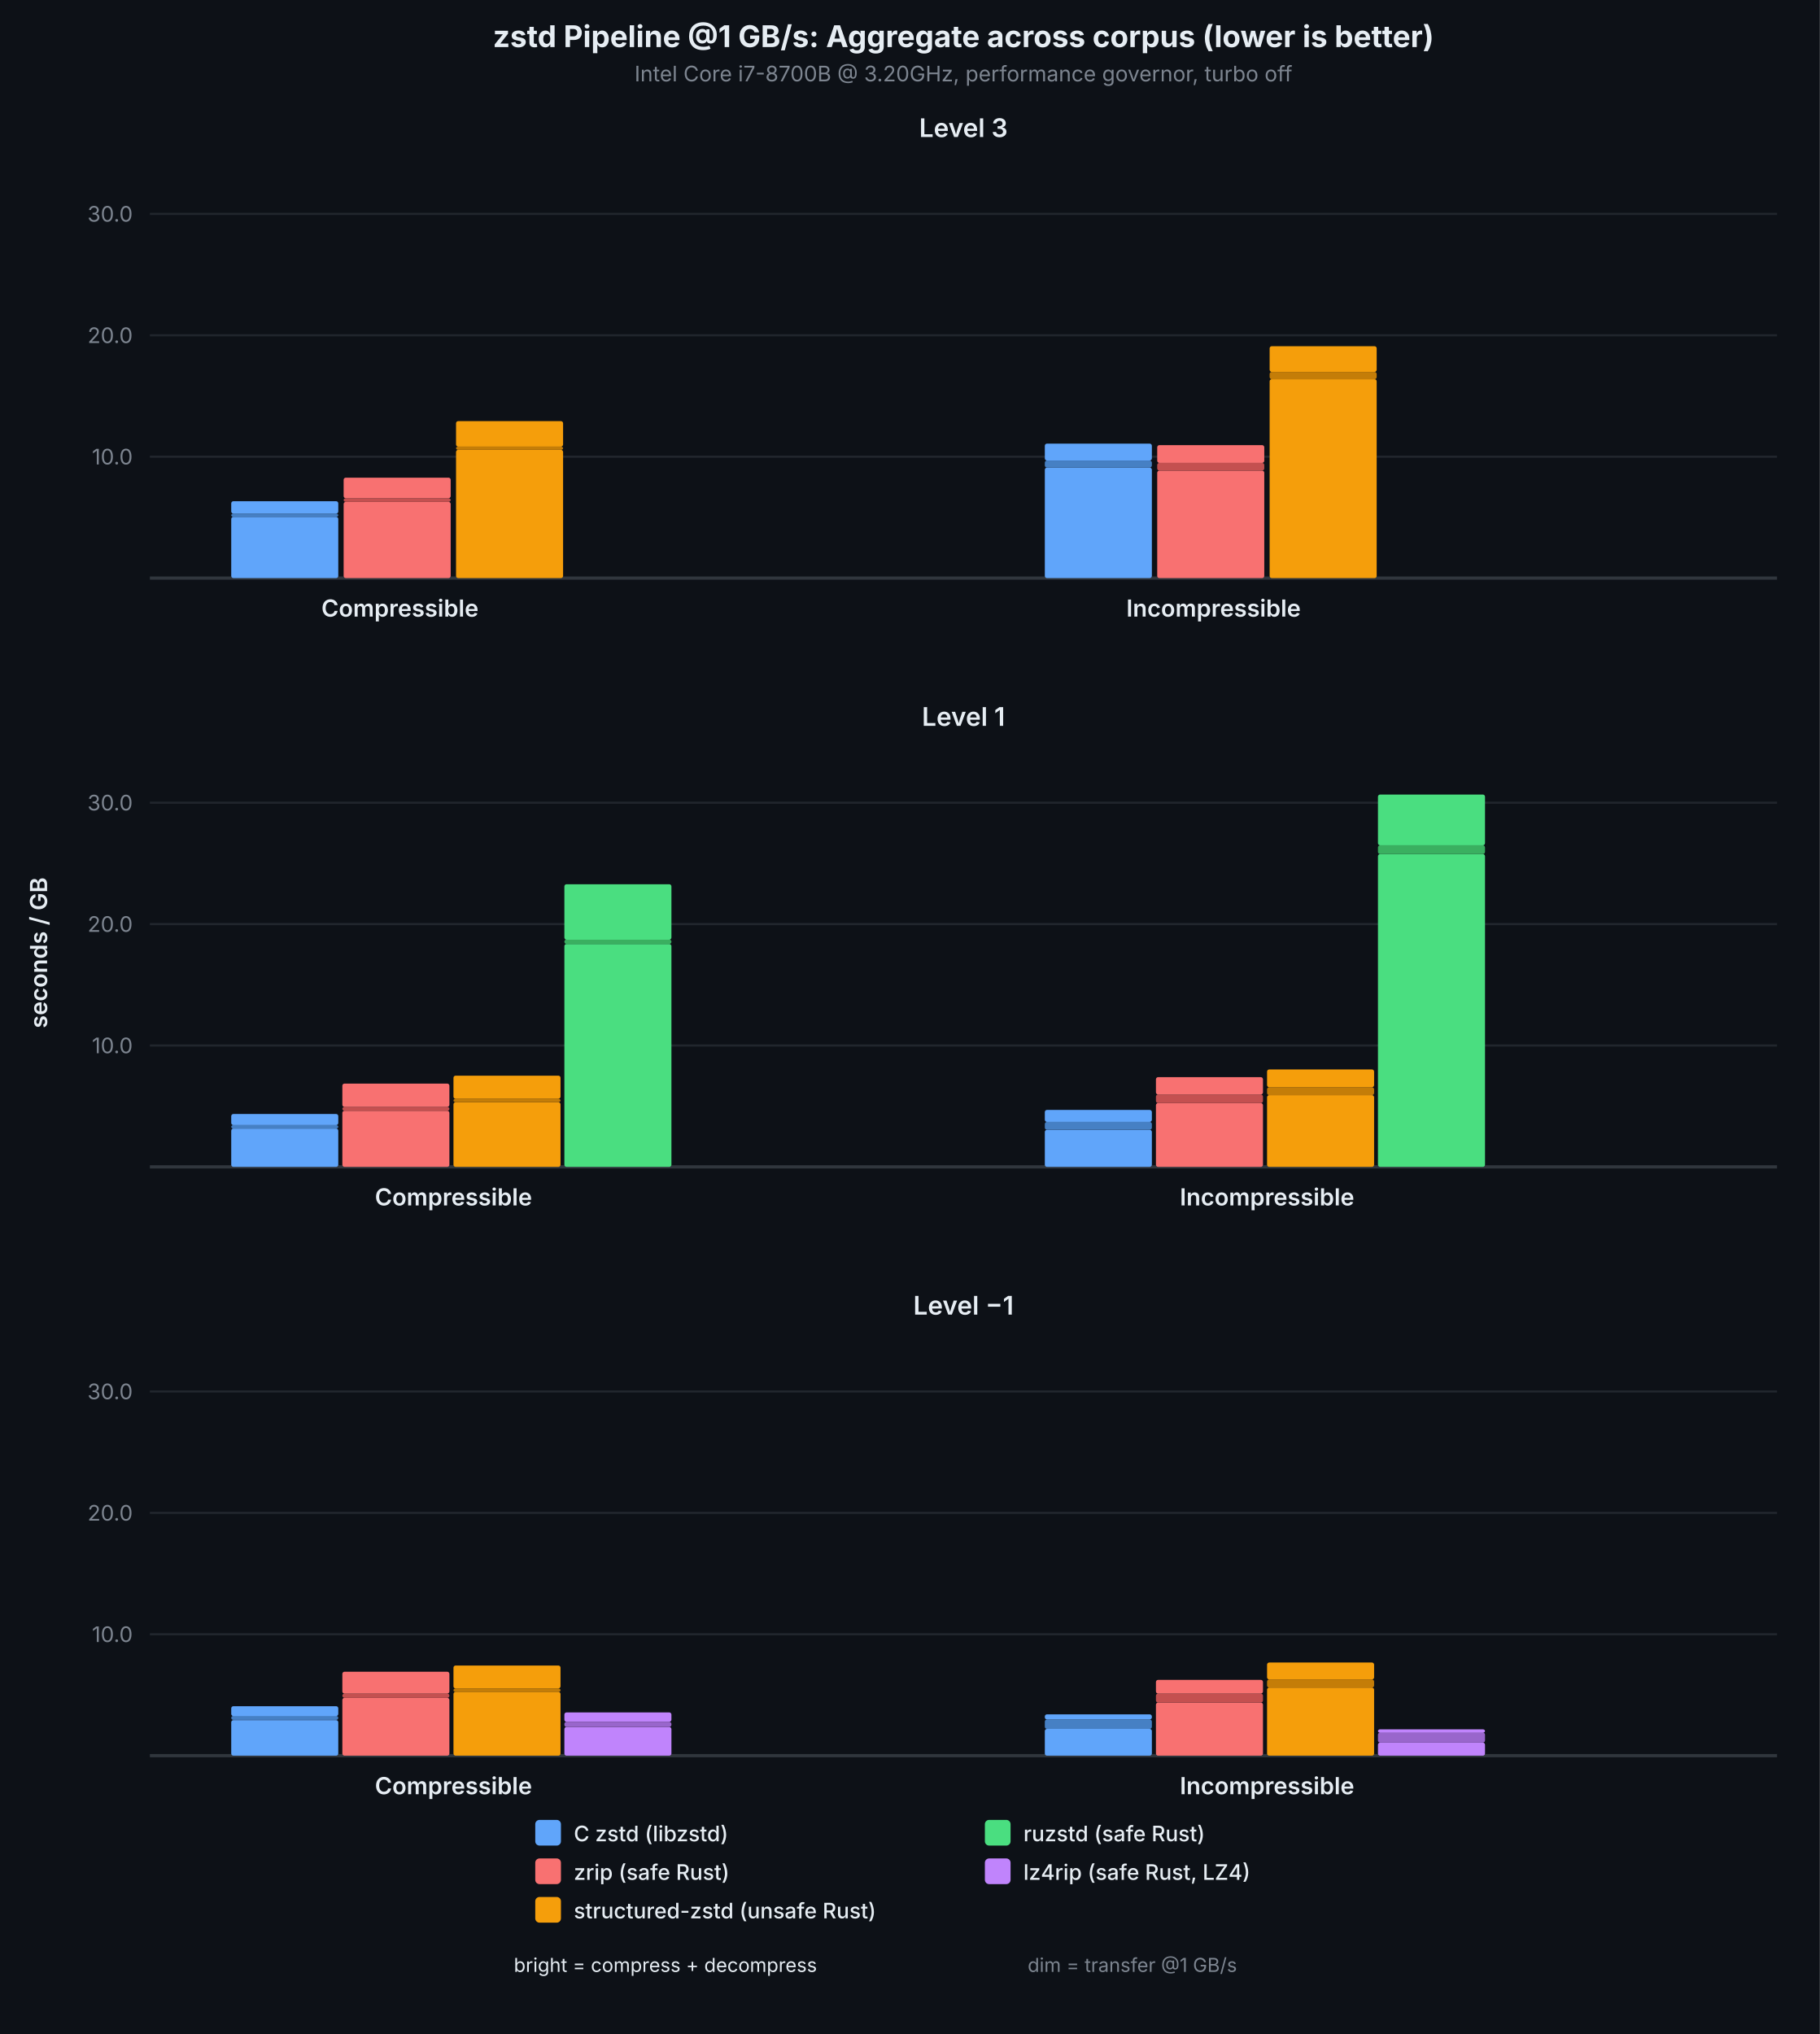
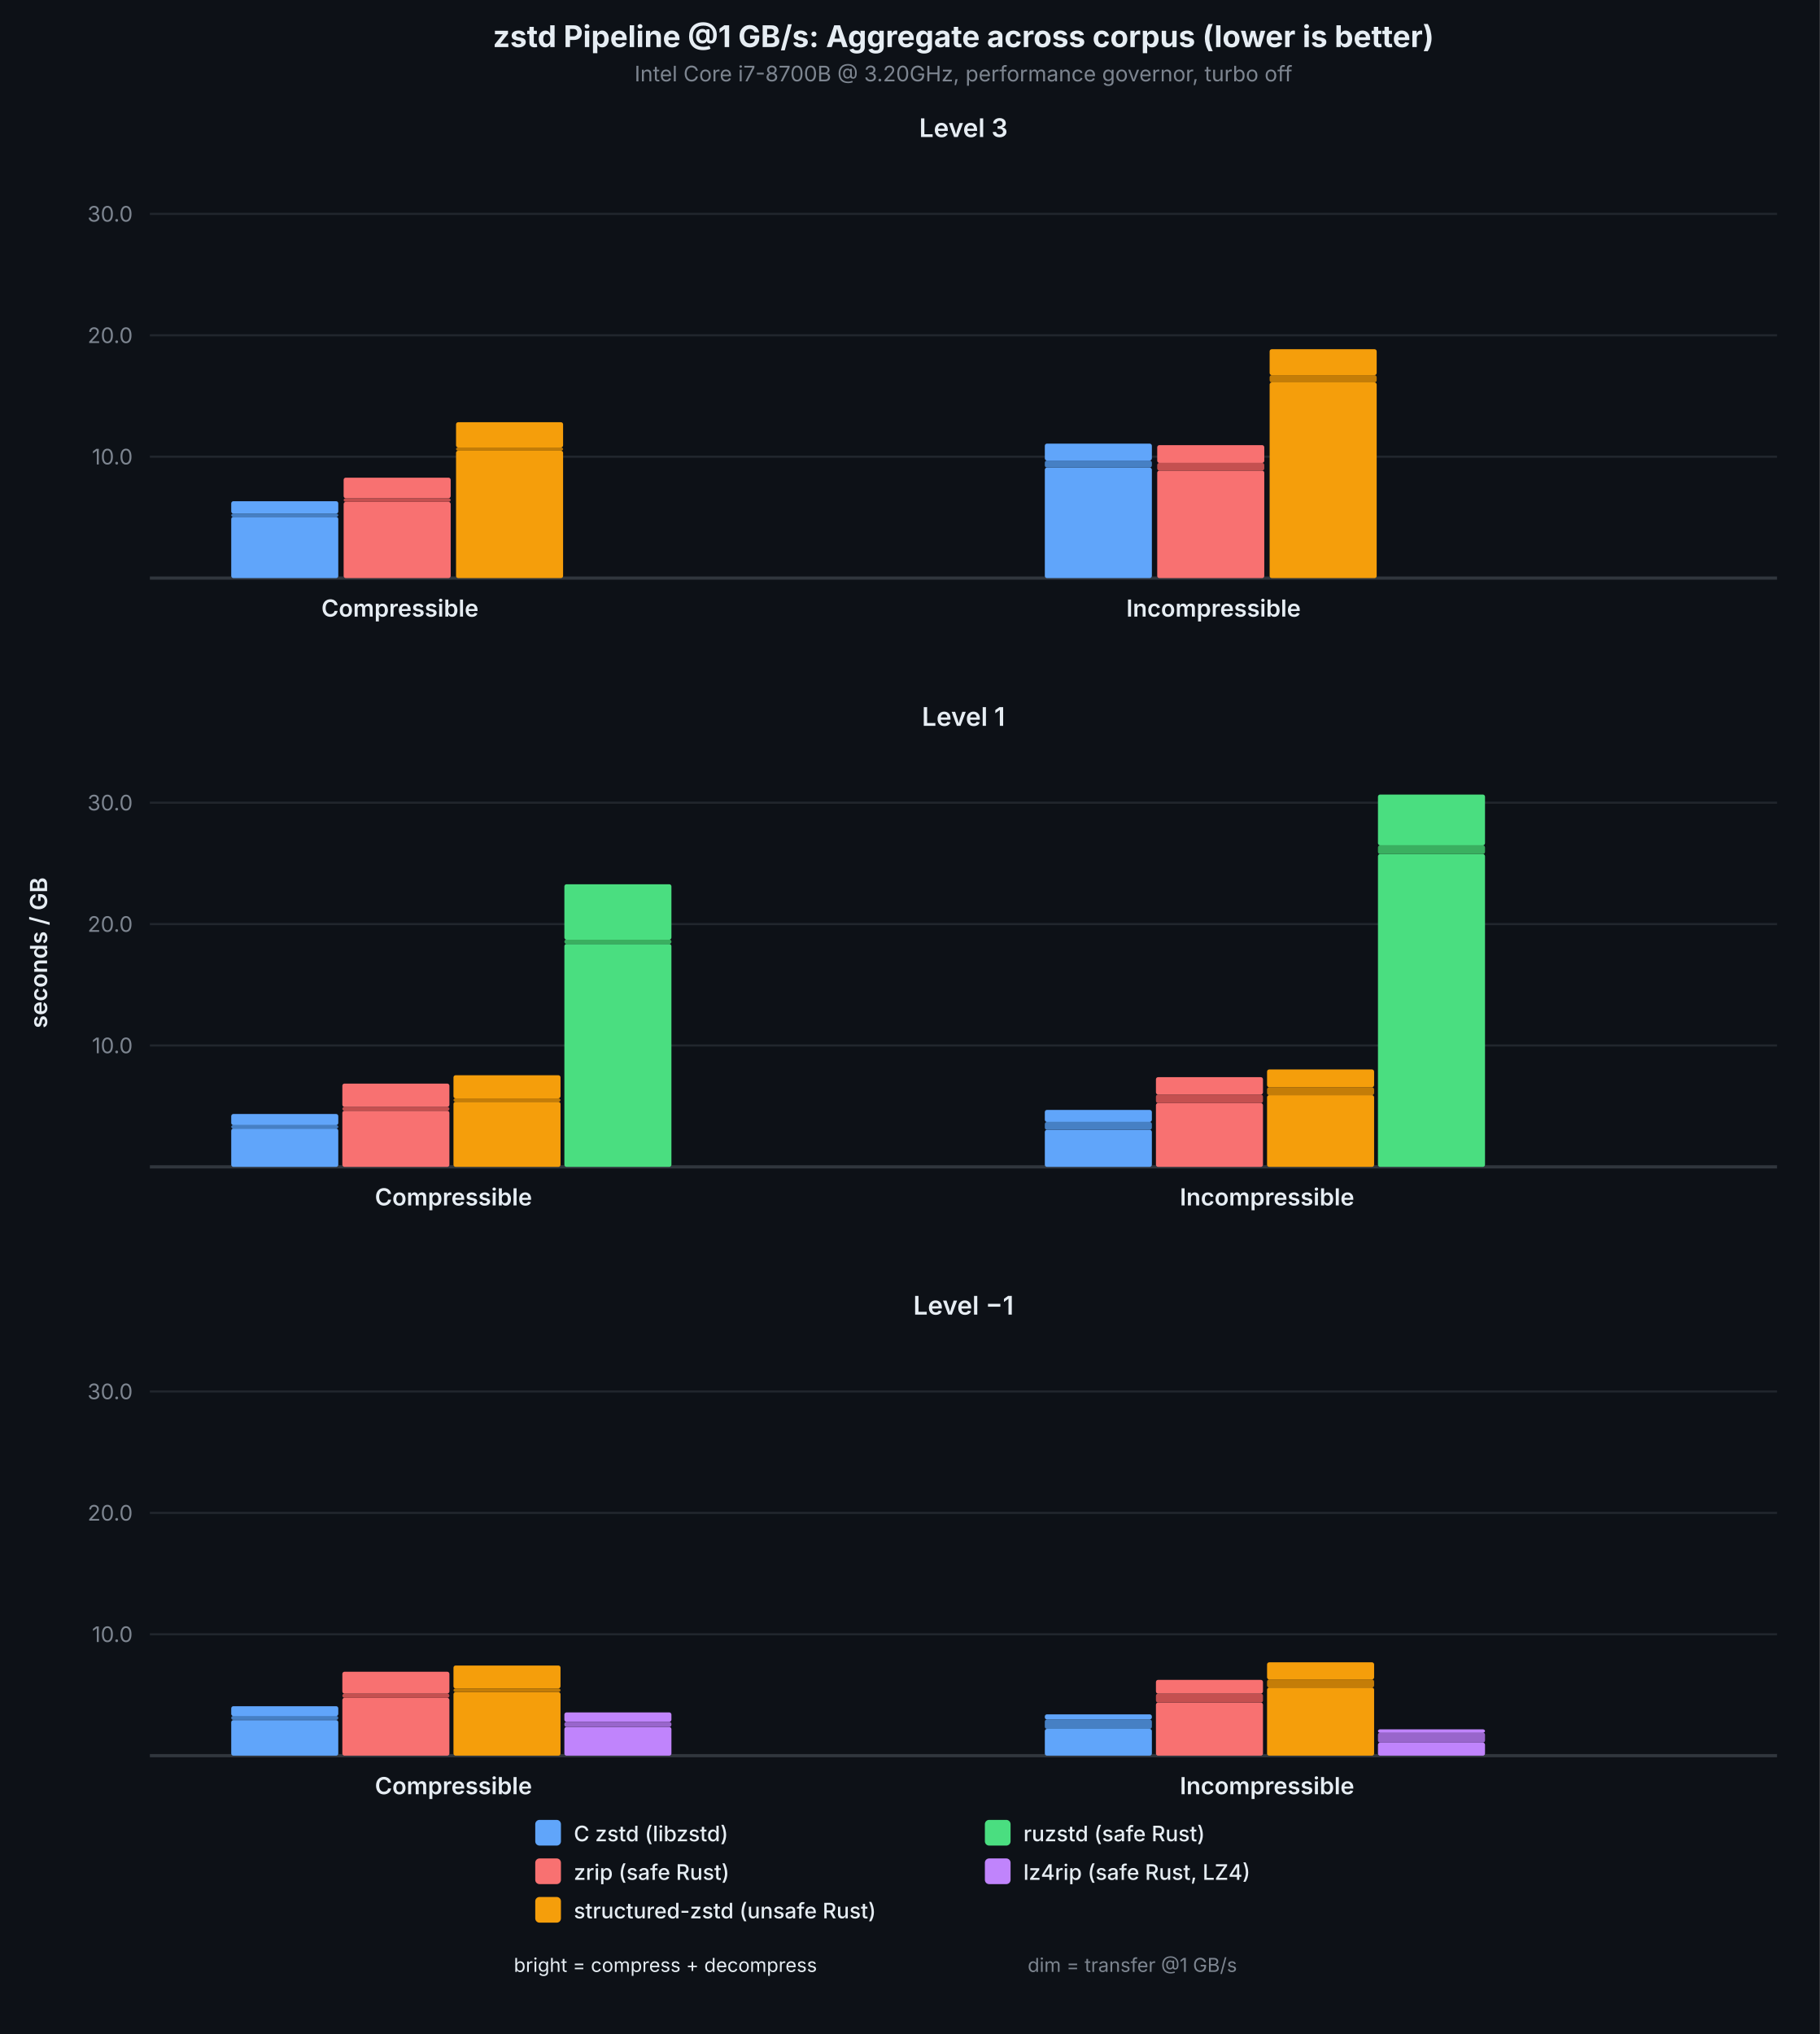
<svg xmlns="http://www.w3.org/2000/svg" viewBox="0 0 850 950" font-family="system-ui, -apple-system, sans-serif">
  <rect width="850" height="950" fill="#0d1117" />
  <text x="450.0" y="22" text-anchor="middle" fill="#e6edf3" font-size="14" font-weight="700">zstd Pipeline @1 GB/s: Aggregate across corpus (lower is better)</text>
  <text x="450.0" y="38" text-anchor="middle" fill="#7d8590" font-size="10">Intel Core i7-8700B @ 3.20GHz, performance governor, turbo off</text>
  <text x="22" y="445.0" text-anchor="middle" fill="#e6edf3" font-size="11" font-weight="600" transform="rotate(-90,22,445.0)">seconds / GB</text>
  <text x="450.0" y="64" text-anchor="middle" fill="#e6edf3" font-size="12" font-weight="600">Level 3</text>
  <line x1="70" y1="213.3" x2="830" y2="213.3" stroke="#21262d" stroke-width="1" />
  <text x="62" y="213.3" text-anchor="end" dominant-baseline="middle" fill="#7d8590" font-size="10">10.0</text>
  <line x1="70" y1="156.6" x2="830" y2="156.6" stroke="#21262d" stroke-width="1" />
  <text x="62" y="156.6" text-anchor="end" dominant-baseline="middle" fill="#7d8590" font-size="10">20.0</text>
  <line x1="70" y1="99.9" x2="830" y2="99.9" stroke="#21262d" stroke-width="1" />
  <text x="62" y="99.9" text-anchor="end" dominant-baseline="middle" fill="#7d8590" font-size="10">30.0</text>
  <line x1="70" y1="270" x2="830" y2="270" stroke="#30363d" stroke-width="1.5" />
  <rect x="108.0" y="241.4" width="50.0" height="28.6" fill="#60a5fa" rx="1" />
  <rect x="108.0" y="239.9" width="50.0" height="1.5" fill="#4680c4" rx="1" />
  <rect x="108.0" y="234.1" width="50.0" height="5.8" fill="#60a5fa" rx="1" />
  <rect x="160.5" y="234.4" width="50.0" height="35.6" fill="#f87171" rx="1" />
  <rect x="160.5" y="232.7" width="50.0" height="1.7" fill="#c45050" rx="1" />
  <rect x="160.5" y="223.1" width="50.0" height="9.6" fill="#f87171" rx="1" />
-   <rect x="213.0" y="210.1" width="50.0" height="59.9" fill="#f59e0b" rx="1" />
-   <rect x="213.0" y="208.6" width="50.0" height="1.5" fill="#c47d08" rx="1" />
-   <rect x="213.0" y="196.7" width="50.0" height="11.9" fill="#f59e0b" rx="1" />
+   <rect x="213.0" y="210.5" width="50.0" height="59.5" fill="#f59e0b" rx="1" />
+   <rect x="213.0" y="209.0" width="50.0" height="1.5" fill="#c47d08" rx="1" />
+   <rect x="213.0" y="197.2" width="50.0" height="11.8" fill="#f59e0b" rx="1" />
  <text x="186.8" y="288" text-anchor="middle" fill="#e6edf3" font-size="11" font-weight="600">Compressible</text>
  <rect x="488.0" y="218.4" width="50.0" height="51.6" fill="#60a5fa" rx="1" />
  <rect x="488.0" y="215.1" width="50.0" height="3.3" fill="#4680c4" rx="1" />
  <rect x="488.0" y="207.2" width="50.0" height="7.9" fill="#60a5fa" rx="1" />
  <rect x="540.5" y="219.8" width="50.0" height="50.2" fill="#f87171" rx="1" />
  <rect x="540.5" y="216.2" width="50.0" height="3.6" fill="#c45050" rx="1" />
  <rect x="540.5" y="207.9" width="50.0" height="8.3" fill="#f87171" rx="1" />
-   <rect x="593.0" y="177.1" width="50.0" height="92.9" fill="#f59e0b" rx="1" />
-   <rect x="593.0" y="173.7" width="50.0" height="3.4" fill="#c47d08" rx="1" />
-   <rect x="593.0" y="161.7" width="50.0" height="12.0" fill="#f59e0b" rx="1" />
+   <rect x="593.0" y="178.6" width="50.0" height="91.4" fill="#f59e0b" rx="1" />
+   <rect x="593.0" y="175.2" width="50.0" height="3.4" fill="#c47d08" rx="1" />
+   <rect x="593.0" y="163.1" width="50.0" height="12.1" fill="#f59e0b" rx="1" />
  <text x="566.8" y="288" text-anchor="middle" fill="#e6edf3" font-size="11" font-weight="600">Incompressible</text>
  <text x="450.0" y="339" text-anchor="middle" fill="#e6edf3" font-size="12" font-weight="600">Level 1</text>
  <line x1="70" y1="488.3" x2="830" y2="488.3" stroke="#21262d" stroke-width="1" />
  <text x="62" y="488.3" text-anchor="end" dominant-baseline="middle" fill="#7d8590" font-size="10">10.0</text>
  <line x1="70" y1="431.6" x2="830" y2="431.6" stroke="#21262d" stroke-width="1" />
  <text x="62" y="431.6" text-anchor="end" dominant-baseline="middle" fill="#7d8590" font-size="10">20.0</text>
  <line x1="70" y1="374.9" x2="830" y2="374.9" stroke="#21262d" stroke-width="1" />
  <text x="62" y="374.9" text-anchor="end" dominant-baseline="middle" fill="#7d8590" font-size="10">30.0</text>
  <line x1="70" y1="545" x2="830" y2="545" stroke="#30363d" stroke-width="1.5" />
  <rect x="108.0" y="527.1" width="50.0" height="17.9" fill="#60a5fa" rx="1" />
  <rect x="108.0" y="525.5" width="50.0" height="1.6" fill="#4680c4" rx="1" />
  <rect x="108.0" y="520.3" width="50.0" height="5.2" fill="#60a5fa" rx="1" />
  <rect x="159.9" y="518.8" width="50.0" height="26.2" fill="#f87171" rx="1" />
  <rect x="159.9" y="517.0" width="50.0" height="1.8" fill="#c45050" rx="1" />
  <rect x="159.9" y="506.1" width="50.0" height="10.9" fill="#f87171" rx="1" />
-   <rect x="211.8" y="514.8" width="50.0" height="30.2" fill="#f59e0b" rx="1" />
-   <rect x="211.8" y="513.2" width="50.0" height="1.6" fill="#c47d08" rx="1" />
-   <rect x="211.8" y="502.4" width="50.0" height="10.8" fill="#f59e0b" rx="1" />
+   <rect x="211.8" y="514.6" width="50.0" height="30.4" fill="#f59e0b" rx="1" />
+   <rect x="211.8" y="513.0" width="50.0" height="1.6" fill="#c47d08" rx="1" />
+   <rect x="211.8" y="502.2" width="50.0" height="10.8" fill="#f59e0b" rx="1" />
  <rect x="263.6" y="440.9" width="50.0" height="104.1" fill="#4ade80" rx="1" />
  <rect x="263.6" y="438.8" width="50.0" height="2.1" fill="#3aaf60" rx="1" />
  <rect x="263.6" y="413.0" width="50.0" height="25.9" fill="#4ade80" rx="1" />
  <text x="211.8" y="563" text-anchor="middle" fill="#e6edf3" font-size="11" font-weight="600">Compressible</text>
  <rect x="488.0" y="527.7" width="50.0" height="17.3" fill="#60a5fa" rx="1" />
  <rect x="488.0" y="524.0" width="50.0" height="3.7" fill="#4680c4" rx="1" />
  <rect x="488.0" y="518.4" width="50.0" height="5.6" fill="#60a5fa" rx="1" />
  <rect x="539.9" y="515.2" width="50.0" height="29.8" fill="#f87171" rx="1" />
  <rect x="539.9" y="511.2" width="50.0" height="4.0" fill="#c45050" rx="1" />
  <rect x="539.9" y="503.1" width="50.0" height="8.1" fill="#f87171" rx="1" />
  <rect x="591.8" y="511.5" width="50.0" height="33.5" fill="#f59e0b" rx="1" />
  <rect x="591.8" y="507.8" width="50.0" height="3.7" fill="#c47d08" rx="1" />
  <rect x="591.8" y="499.5" width="50.0" height="8.3" fill="#f59e0b" rx="1" />
  <rect x="643.6" y="398.9" width="50.0" height="146.1" fill="#4ade80" rx="1" />
  <rect x="643.6" y="394.8" width="50.0" height="4.1" fill="#3aaf60" rx="1" />
  <rect x="643.6" y="371.1" width="50.0" height="23.7" fill="#4ade80" rx="1" />
  <text x="591.8" y="563" text-anchor="middle" fill="#e6edf3" font-size="11" font-weight="600">Incompressible</text>
  <text x="450.0" y="614" text-anchor="middle" fill="#e6edf3" font-size="12" font-weight="600">Level −1</text>
  <line x1="70" y1="763.3" x2="830" y2="763.3" stroke="#21262d" stroke-width="1" />
  <text x="62" y="763.3" text-anchor="end" dominant-baseline="middle" fill="#7d8590" font-size="10">10.0</text>
  <line x1="70" y1="706.6" x2="830" y2="706.6" stroke="#21262d" stroke-width="1" />
  <text x="62" y="706.6" text-anchor="end" dominant-baseline="middle" fill="#7d8590" font-size="10">20.0</text>
  <line x1="70" y1="649.9" x2="830" y2="649.9" stroke="#21262d" stroke-width="1" />
  <text x="62" y="649.9" text-anchor="end" dominant-baseline="middle" fill="#7d8590" font-size="10">30.0</text>
  <line x1="70" y1="820" x2="830" y2="820" stroke="#30363d" stroke-width="1.5" />
  <rect x="108.0" y="803.4" width="50.0" height="16.6" fill="#60a5fa" rx="1" />
  <rect x="108.0" y="801.4" width="50.0" height="1.9" fill="#4680c4" rx="1" />
  <rect x="108.0" y="796.9" width="50.0" height="4.6" fill="#60a5fa" rx="1" />
  <rect x="159.9" y="793.0" width="50.0" height="27.0" fill="#f87171" rx="1" />
  <rect x="159.9" y="791.0" width="50.0" height="2.0" fill="#c45050" rx="1" />
  <rect x="159.9" y="780.8" width="50.0" height="10.2" fill="#f87171" rx="1" />
-   <rect x="211.8" y="790.2" width="50.0" height="29.8" fill="#f59e0b" rx="1" />
+   <rect x="211.8" y="790.3" width="50.0" height="29.7" fill="#f59e0b" rx="1" />
  <rect x="211.8" y="788.6" width="50.0" height="1.7" fill="#c47d08" rx="1" />
  <rect x="211.8" y="777.9" width="50.0" height="10.7" fill="#f59e0b" rx="1" />
  <rect x="263.6" y="806.6" width="50.0" height="13.4" fill="#c084fc" rx="1" />
  <rect x="263.6" y="804.2" width="50.0" height="2.4" fill="#9966cc" rx="1" />
  <rect x="263.6" y="799.8" width="50.0" height="4.4" fill="#c084fc" rx="1" />
  <text x="211.8" y="838" text-anchor="middle" fill="#e6edf3" font-size="11" font-weight="600">Compressible</text>
  <rect x="488.0" y="807.5" width="50.0" height="12.5" fill="#60a5fa" rx="1" />
  <rect x="488.0" y="803.1" width="50.0" height="4.4" fill="#4680c4" rx="1" />
  <rect x="488.0" y="800.7" width="50.0" height="2.4" fill="#60a5fa" rx="1" />
  <rect x="539.9" y="795.2" width="50.0" height="24.8" fill="#f87171" rx="1" />
  <rect x="539.9" y="791.0" width="50.0" height="4.2" fill="#c45050" rx="1" />
  <rect x="539.9" y="784.6" width="50.0" height="6.4" fill="#f87171" rx="1" />
  <rect x="591.8" y="788.2" width="50.0" height="31.8" fill="#f59e0b" rx="1" />
  <rect x="591.8" y="784.4" width="50.0" height="3.8" fill="#c47d08" rx="1" />
-   <rect x="591.8" y="776.5" width="50.0" height="7.9" fill="#f59e0b" rx="1" />
+   <rect x="591.8" y="776.4" width="50.0" height="8.0" fill="#f59e0b" rx="1" />
  <rect x="643.6" y="813.9" width="50.0" height="6.1" fill="#c084fc" rx="1" />
  <rect x="643.6" y="809.2" width="50.0" height="4.7" fill="#9966cc" rx="1" />
  <rect x="643.6" y="807.7" width="50.0" height="1.6" fill="#c084fc" rx="1" />
  <text x="591.8" y="838" text-anchor="middle" fill="#e6edf3" font-size="11" font-weight="600">Incompressible</text>
  <rect x="250" y="850" width="12" height="12" fill="#60a5fa" rx="2" />
  <text x="268" y="860" fill="#e6edf3" font-size="10" font-weight="500">C zstd (libzstd)</text>
  <rect x="250" y="868" width="12" height="12" fill="#f87171" rx="2" />
  <text x="268" y="878" fill="#e6edf3" font-size="10" font-weight="500">zrip (safe Rust)</text>
  <rect x="250" y="886" width="12" height="12" fill="#f59e0b" rx="2" />
  <text x="268" y="896" fill="#e6edf3" font-size="10" font-weight="500">structured-zstd (unsafe Rust)</text>
  <rect x="460" y="850" width="12" height="12" fill="#4ade80" rx="2" />
  <text x="478" y="860" fill="#e6edf3" font-size="10" font-weight="500">ruzstd (safe Rust)</text>
  <rect x="460" y="868" width="12" height="12" fill="#c084fc" rx="2" />
  <text x="478" y="878" fill="#e6edf3" font-size="10" font-weight="500">lz4rip (safe Rust, LZ4)</text>
  <text x="240" y="921" fill="#e6edf3" font-size="9">bright = compress + decompress</text>
  <text x="480" y="921" fill="#7d8590" font-size="9">dim = transfer @1 GB/s</text>
</svg>
